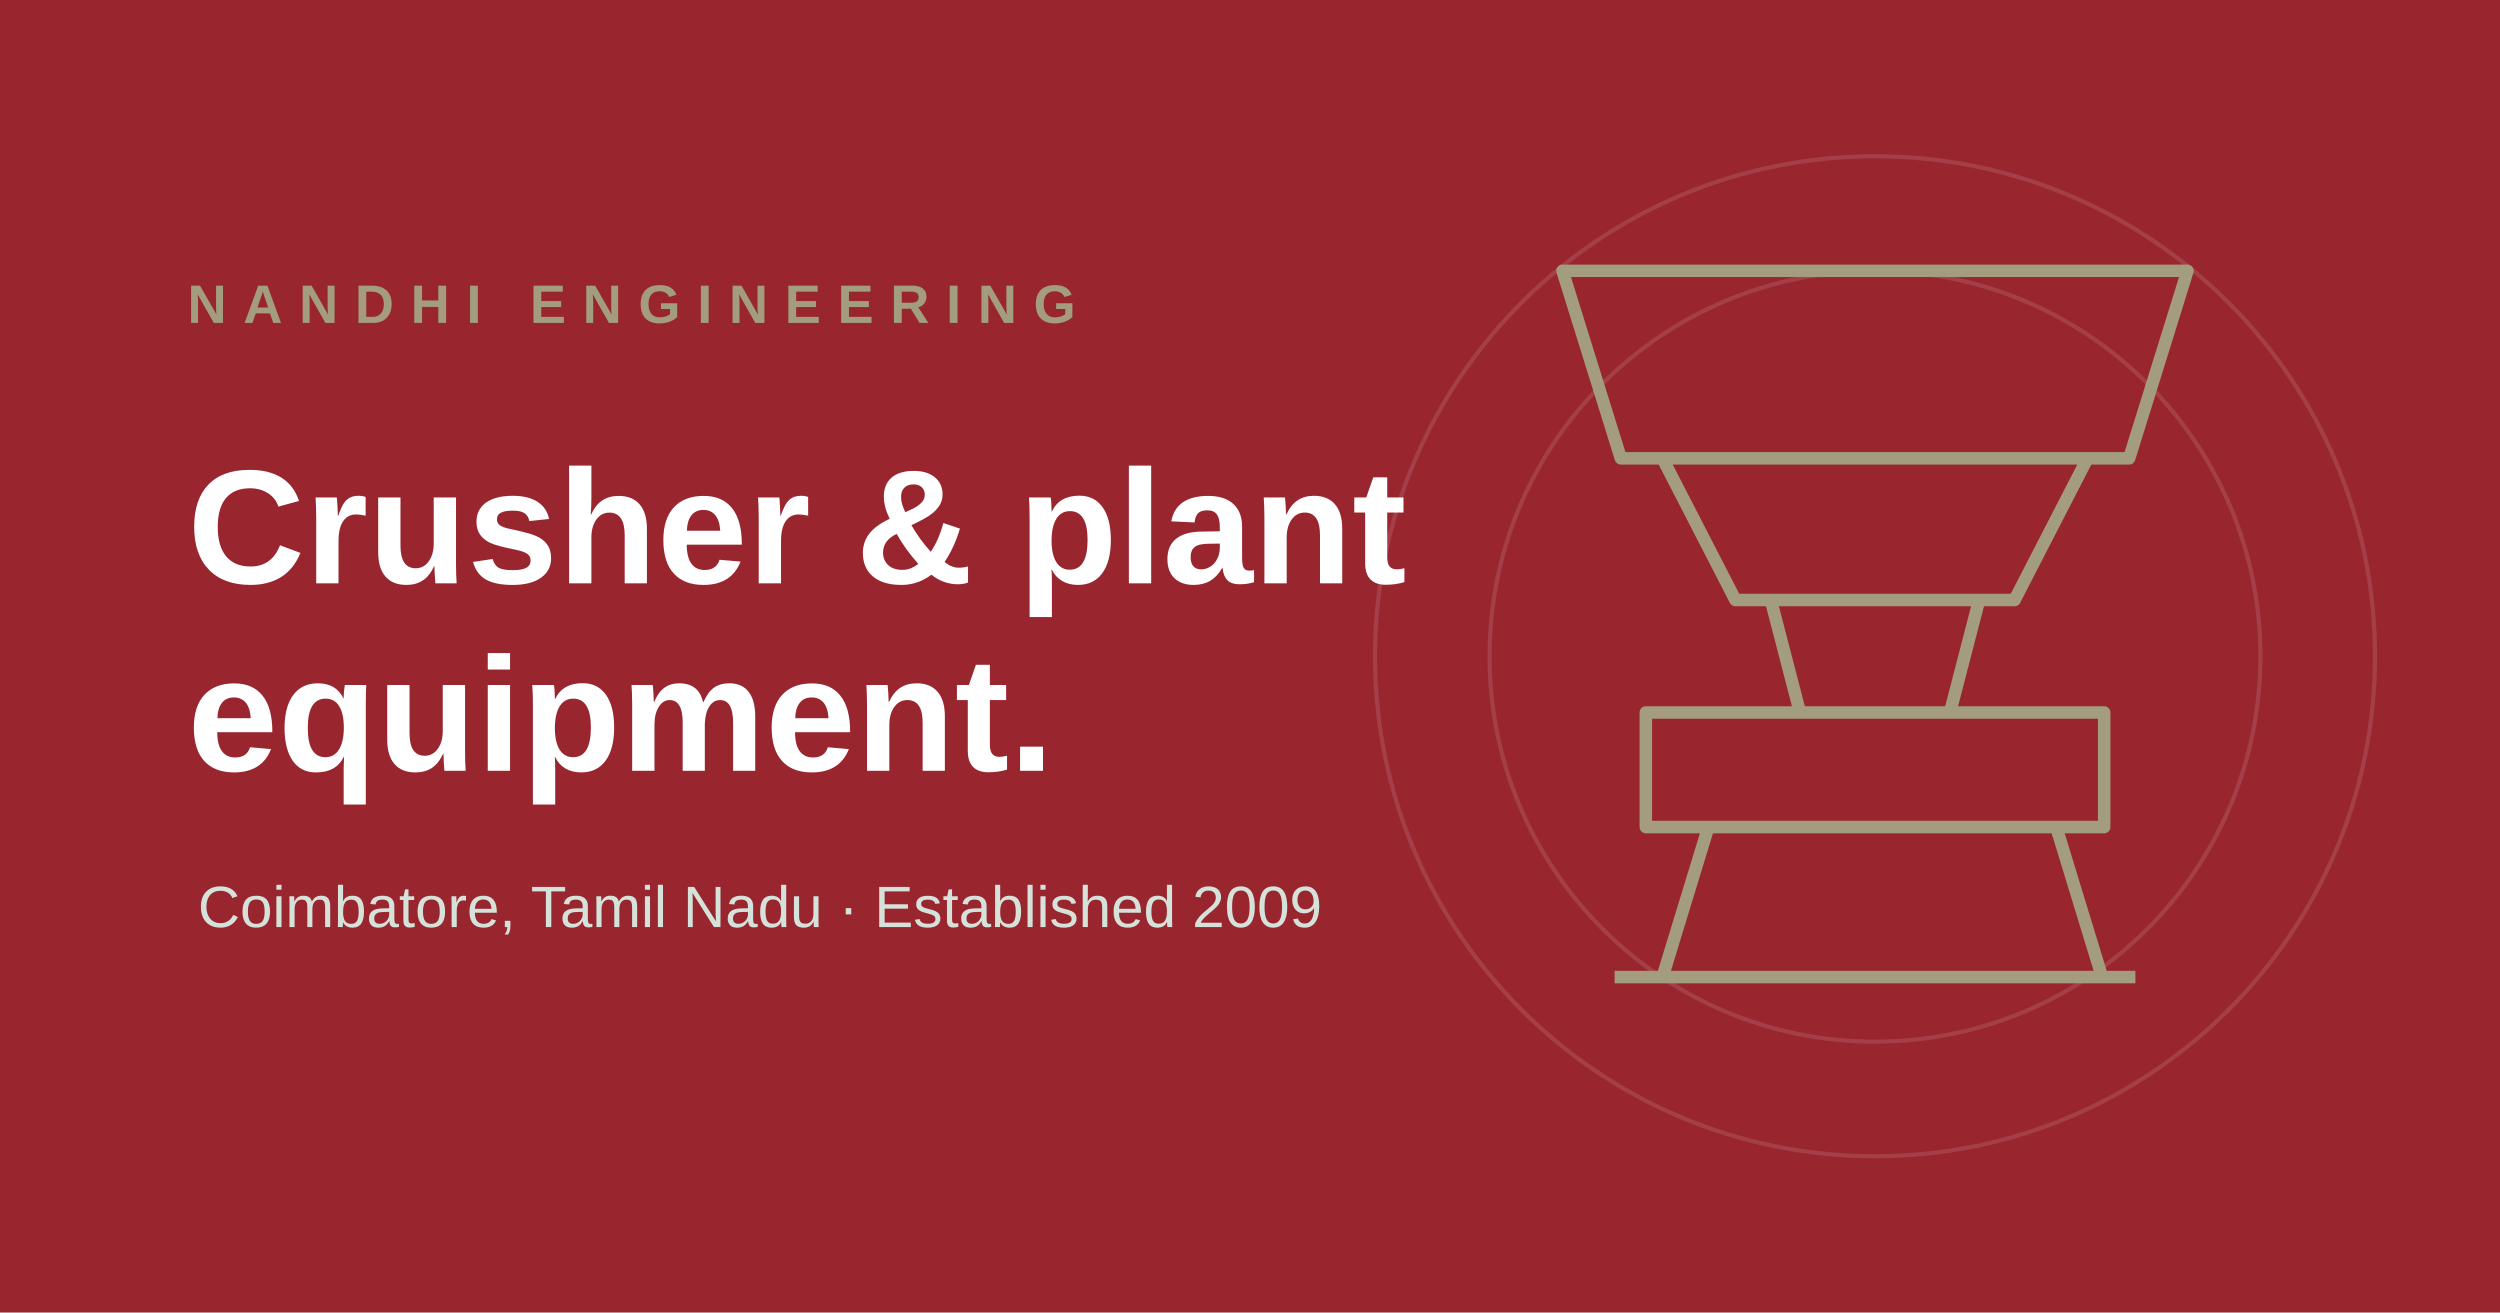
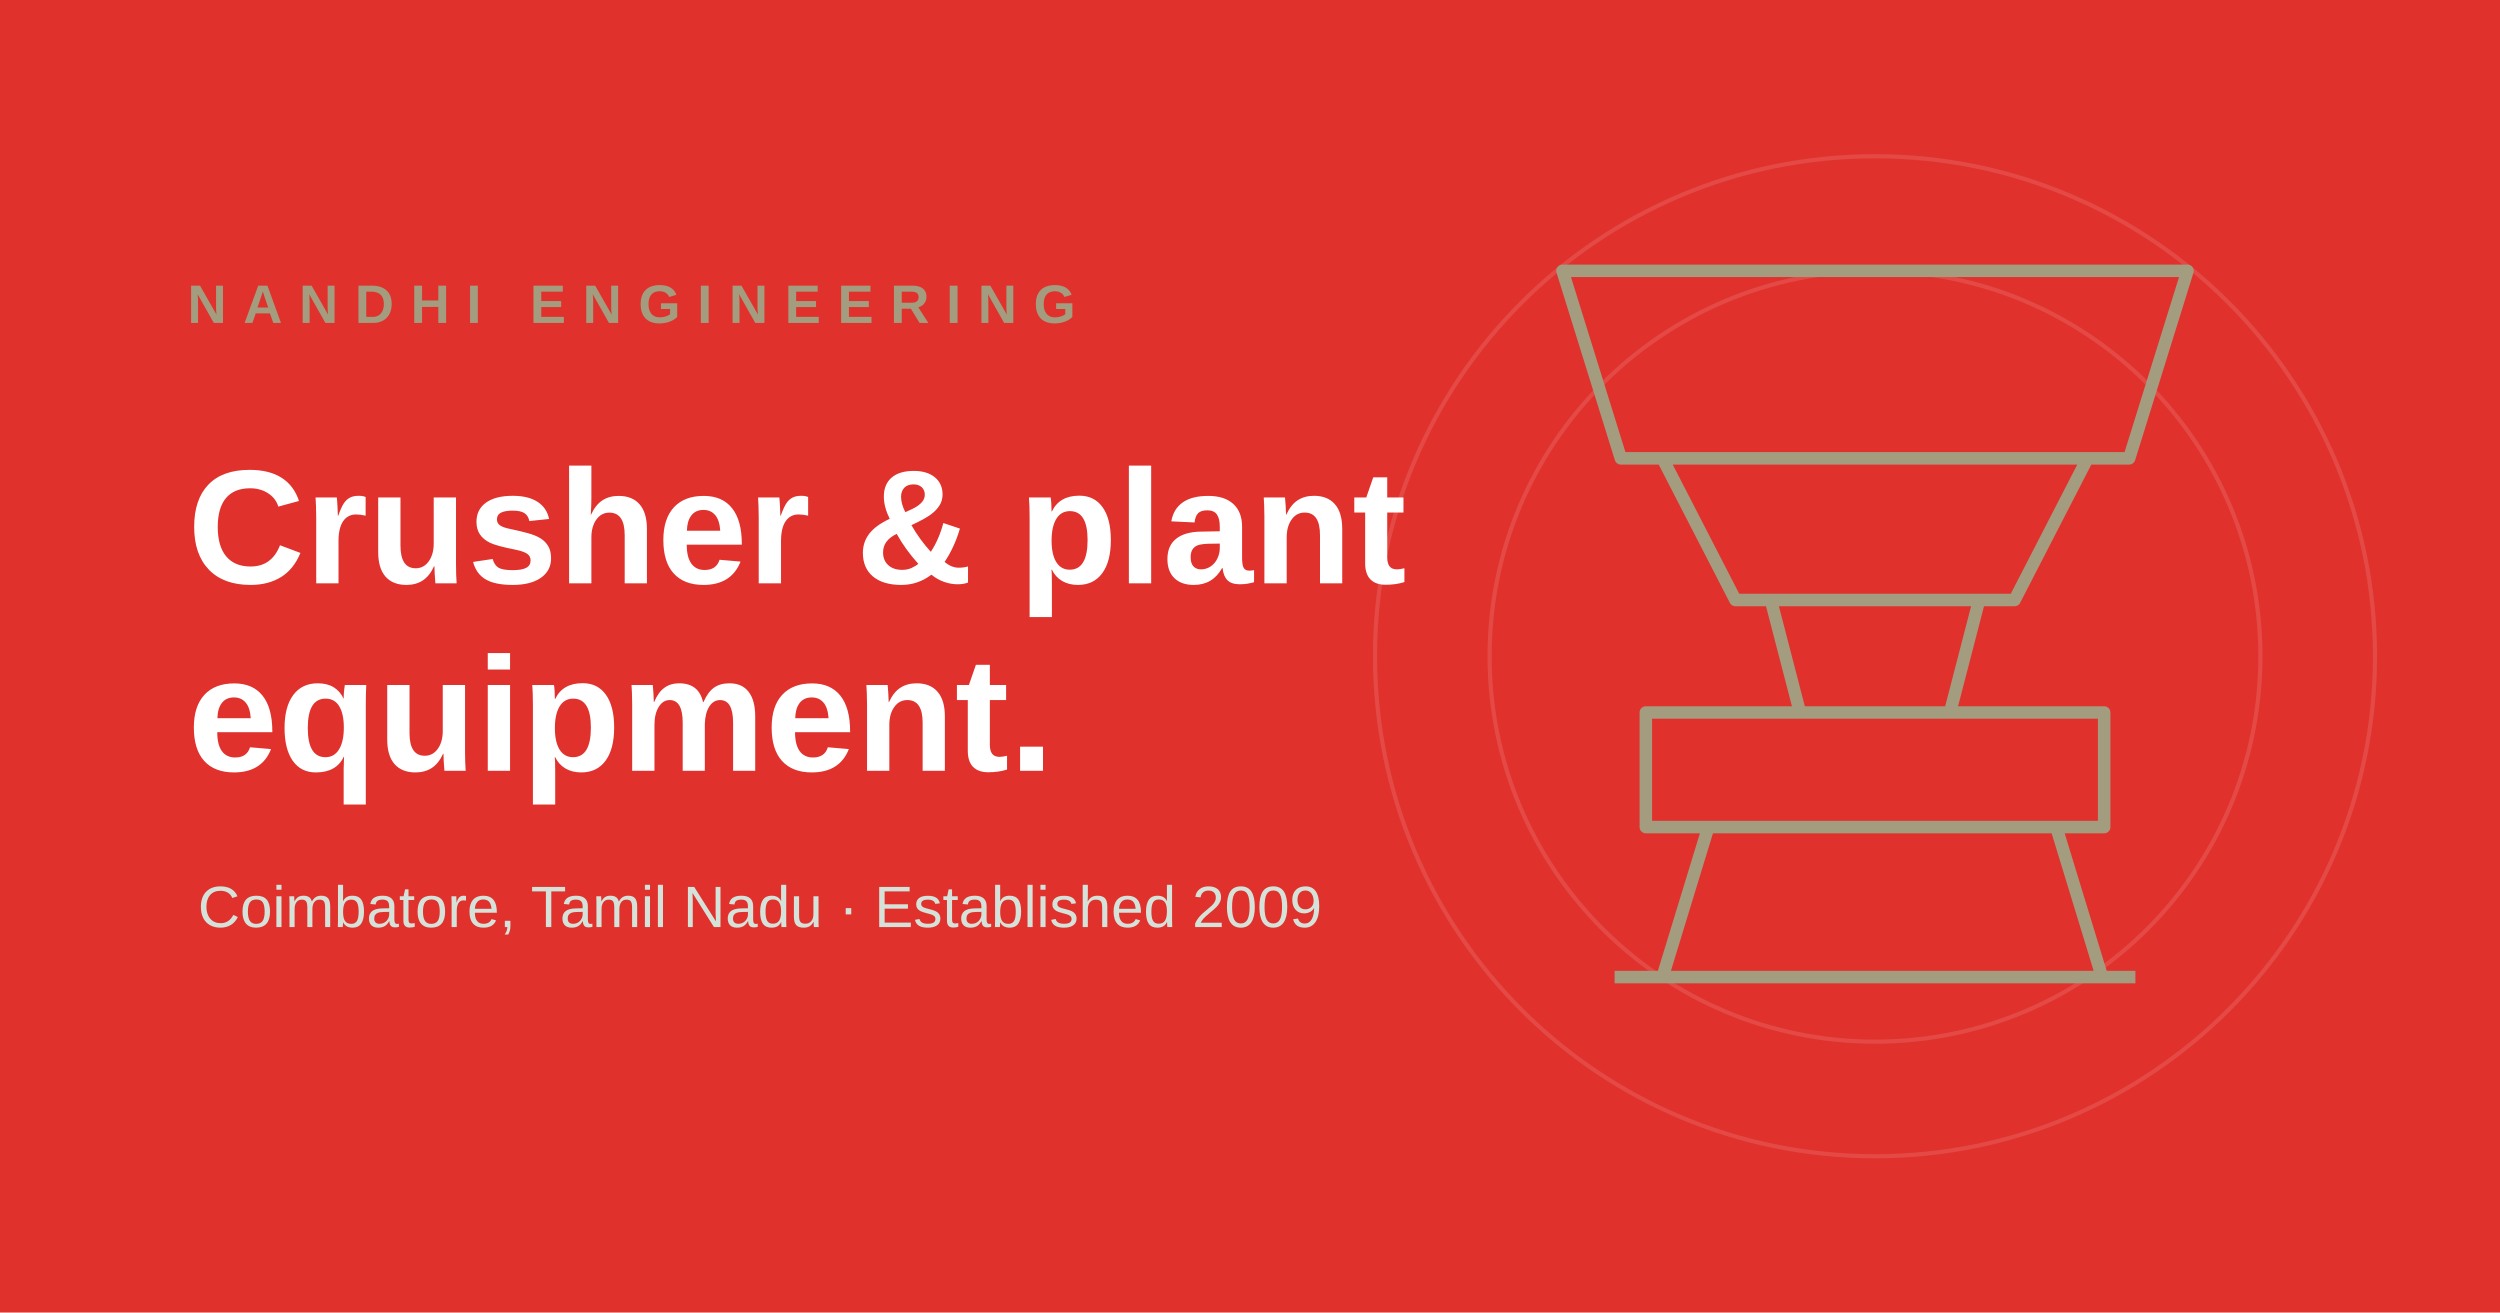
<svg xmlns="http://www.w3.org/2000/svg" viewBox="0 0 1200 630">
-   <rect width="1200" height="630" fill="#99252f" />
+   <rect width="1200" height="630" fill="#e0312c" />
  <circle cx="900" cy="315" r="240" fill="none" stroke="#ffffff" stroke-opacity=".12" stroke-width="2" />
  <circle cx="900" cy="315" r="185" fill="none" stroke="#ffffff" stroke-opacity=".12" stroke-width="2" />
  <g fill="none" stroke="#a39c7f" stroke-width="6" stroke-linejoin="round">
    <path d="M750 130h300l-28 90H778zM798 220h204l-35 68H833zM850 288h100l-14 54h-72zM790 342h220v55H790zM820 397l-22 72m189-72 22 72M775 469h250" />
  </g>
  <text x="90" y="155" fill="#a39c7f" font-family="Arial,sans-serif" font-size="26" font-weight="700" letter-spacing="8">NANDHI ENGINEERING</text>
  <text x="90" y="280" fill="#ffffff" font-family="Arial,sans-serif" font-size="78" font-weight="700">Crusher &amp; plant</text>
  <text x="90" y="370" fill="#ffffff" font-family="Arial,sans-serif" font-size="78" font-weight="700">equipment.</text>
  <text x="95" y="445" fill="#d5e2da" font-family="Arial,sans-serif" font-size="28">Coimbatore, Tamil Nadu · Established 2009</text>
</svg>
